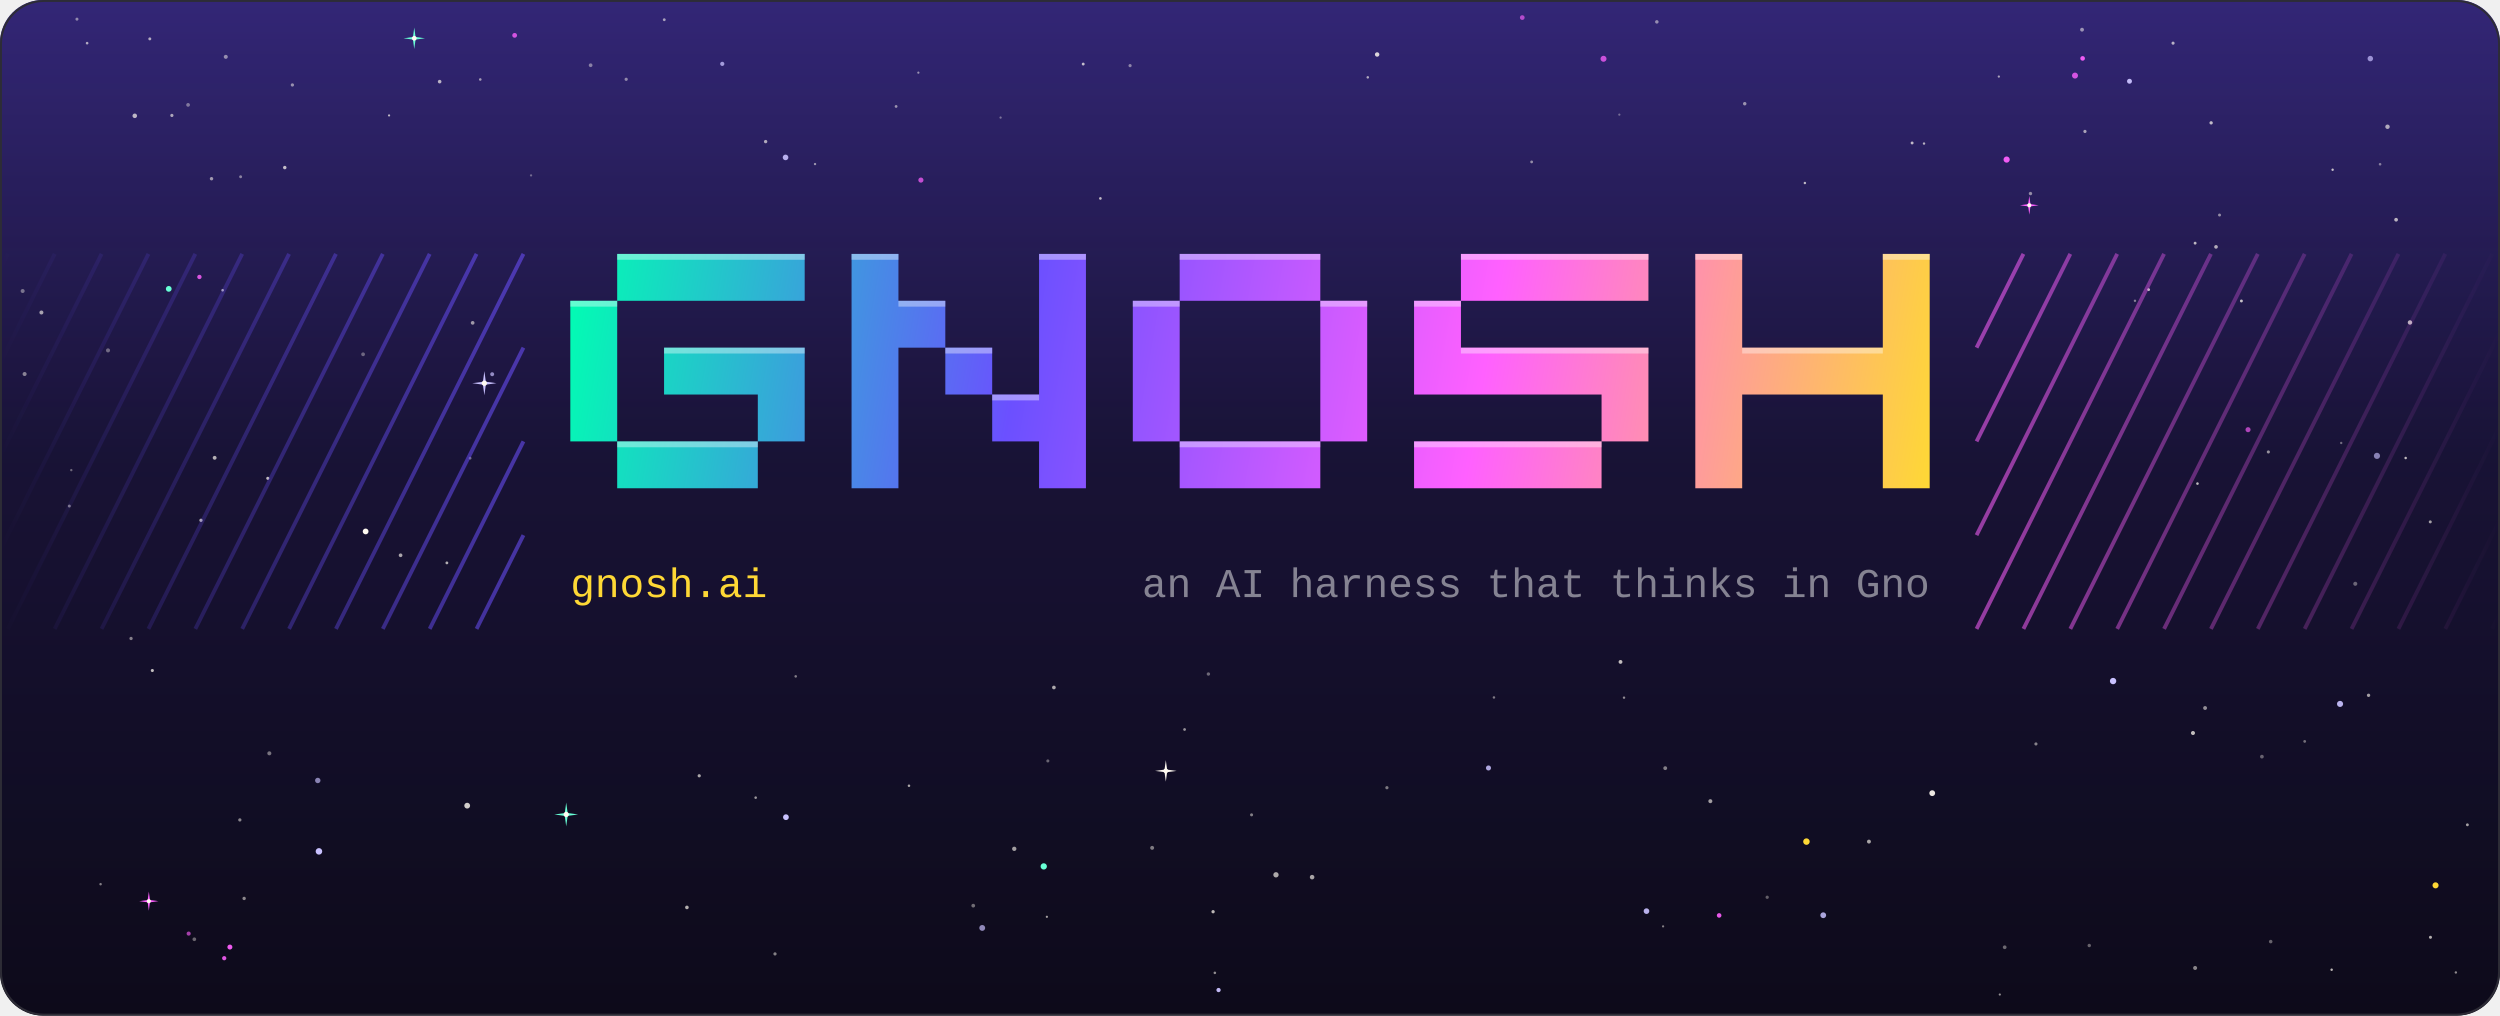
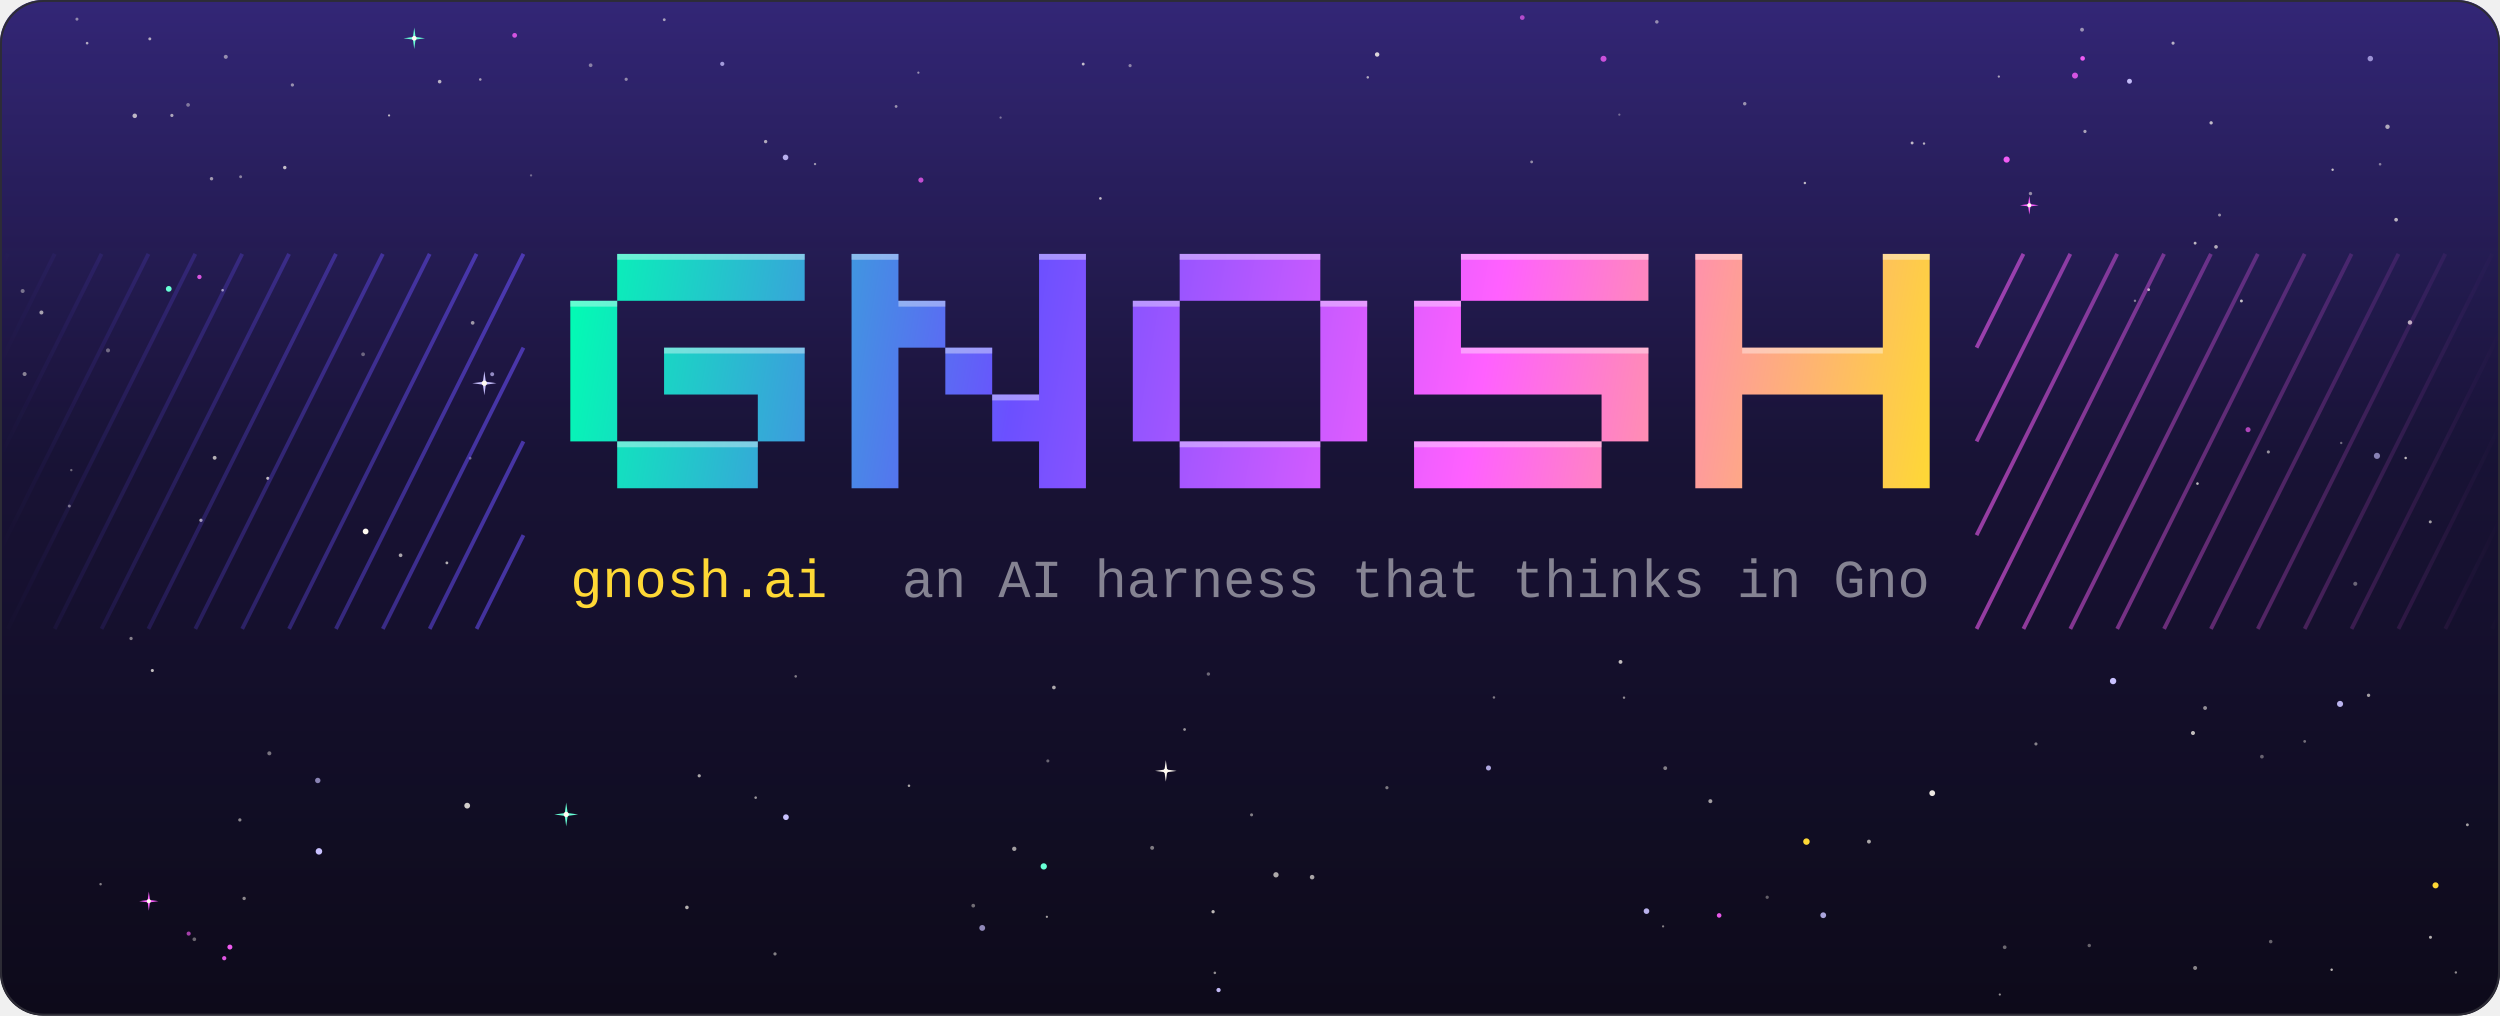
<svg xmlns="http://www.w3.org/2000/svg" viewBox="0 0 1280 520" width="1280" height="520" role="img" aria-label="Gnosh, an AI harness that thinks in Gno">
  <style>
@keyframes tw{0%,100%{opacity:.15}50%{opacity:1}}
.tw{animation:tw 4s ease-in-out infinite}
@media (prefers-reduced-motion:reduce){.tw{animation:none}}
</style>
  <defs>
    <linearGradient id="sky" x1="0" y1="0" x2="0" y2="1">
      <stop offset="0" stop-color="#6B50FF" stop-opacity=".40" />
      <stop offset=".45" stop-color="#6B50FF" stop-opacity=".12" />
      <stop offset="1" stop-color="#6B50FF" stop-opacity="0" />
    </linearGradient>
    <linearGradient id="word" gradientUnits="userSpaceOnUse" x1="292" y1="130" x2="988" y2="250">
      <stop offset="0" stop-color="#00FFB2" />
      <stop offset="0.333" stop-color="#6B50FF" />
      <stop offset="0.667" stop-color="#FF60FF" />
      <stop offset="1" stop-color="#FED835" />
    </linearGradient>
    <linearGradient id="field" gradientUnits="userSpaceOnUse" x1="0" y1="0" x2="1280" y2="0">
      <stop offset="0" stop-color="#6B50FF" stop-opacity="0" />
      <stop offset=".2" stop-color="#6B50FF" stop-opacity=".55" />
      <stop offset=".8" stop-color="#FF60FF" stop-opacity=".55" />
      <stop offset="1" stop-color="#FF60FF" stop-opacity="0" />
    </linearGradient>
    <clipPath id="frame">
      <rect width="1280" height="520" rx="22" />
    </clipPath>
  </defs>
  <g clip-path="url(#frame)">
    <rect width="1280" height="520" fill="#0D0A1A" />
    <rect width="1280" height="520" fill="url(#sky)" />
    <circle cx="417.3" cy="84.0" r="0.59" fill="#FFFAF1" opacity="0.56" />
    <circle cx="470.2" cy="37.2" r="0.57" fill="#FFFAF1" opacity="0.52" />
    <circle cx="96.3" cy="53.7" r="0.96" fill="#FFFAF1" opacity="0.40" />
    <circle cx="1205.9" cy="298.9" r="1.04" fill="#FFFAF1" opacity="0.37" />
    <circle cx="1093.1" cy="154.0" r="0.61" fill="#FFFAF1" opacity="0.47" />
    <circle cx="1039.6" cy="99.1" r="0.87" fill="#FFFAF1" opacity="0.50" />
    <circle cx="700.3" cy="39.6" r="0.65" fill="#FFFAF1" opacity="0.62" />
    <circle cx="386.9" cy="408.4" r="0.67" fill="#FFFAF1" opacity="0.58" class="tw" style="animation-delay:-2.48s;animation-duration:4.5s" />
    <circle cx="671.8" cy="449.1" r="1.17" fill="#FFFAF1" opacity="0.64" />
    <circle cx="536.5" cy="389.6" r="0.79" fill="#FFFAF1" opacity="0.37" />
    <circle cx="852.6" cy="393.3" r="0.99" fill="#FFFAF1" opacity="0.48" />
    <circle cx="1069.7" cy="484.1" r="0.88" fill="#FFFAF1" opacity="0.37" />
    <circle cx="1263.3" cy="422.3" r="0.74" fill="#FFFAF1" opacity="0.62" class="tw" style="animation-delay:-1.89s;animation-duration:3.3s" />
    <circle cx="36.5" cy="240.7" r="0.61" fill="#FFFAF1" opacity="0.37" class="tw" style="animation-delay:-1.72s;animation-duration:3.3s" />
    <circle cx="979.0" cy="73.2" r="0.75" fill="#FFFAF1" opacity="0.70" />
    <circle cx="109.9" cy="234.4" r="0.99" fill="#FFFAF1" opacity="0.68" />
    <circle cx="1100.1" cy="148.3" r="0.73" fill="#FFFAF1" opacity="0.70" class="tw" style="animation-delay:-2.55s;animation-duration:3.2s" />
    <circle cx="1218.6" cy="84.1" r="0.67" fill="#FFFAF1" opacity="0.44" />
    <circle cx="340.1" cy="10.1" r="0.73" fill="#FFFAF1" opacity="0.58" />
    <circle cx="1212.7" cy="356.0" r="0.86" fill="#FFFAF1" opacity="0.62" />
    <g class="tw" style="animation-delay:-2.02s" transform="translate(76.2 461.4)">
      <path d="M0 -4.9L0.59 -0.59L4.9 0L0.59 0.59L0 4.9L-0.59 0.59L-4.9 0L-0.59 -0.59z" fill="#FF60FF" />
      <circle r="1.07" fill="#FFFAF1" />
    </g>
    <circle cx="512.3" cy="60.2" r="0.58" fill="#FFFAF1" opacity="0.38" />
    <circle cx="271.9" cy="89.8" r="0.58" fill="#FFFAF1" opacity="0.35" />
    <circle cx="199.2" cy="59.1" r="0.56" fill="#FFFAF1" opacity="0.70" class="tw" style="animation-delay:-3.43s;animation-duration:6.0s" />
    <circle cx="784.2" cy="82.9" r="0.72" fill="#FFFAF1" opacity="0.50" />
    <circle cx="163.3" cy="435.9" r="1.68" fill="#C9C1FF" opacity="1.00" />
    <circle cx="402.2" cy="80.6" r="1.44" fill="#C9C1FF" opacity="0.89" />
    <g class="tw" style="animation-delay:-3.83s" transform="translate(212.1 19.6)">
      <path d="M0 -5.5L0.66 -0.66L5.5 0L0.66 0.66L0 5.5L-0.66 0.66L-5.5 0L-0.66 -0.66z" fill="#68FFD6" />
      <circle r="1.21" fill="#FFFAF1" />
    </g>
    <circle cx="880.2" cy="468.7" r="1.18" fill="#FF60FF" opacity="0.90" />
    <circle cx="471.5" cy="92.2" r="1.32" fill="#FF60FF" opacity="0.72" class="tw" style="animation-delay:-3.15s;animation-duration:5.8s" />
    <g class="tw" style="animation-delay:-1.40s" transform="translate(289.9 417.0)">
      <path d="M0 -6.1L0.73 -0.73L6.1 0L0.73 0.73L0 6.1L-0.73 0.73L-6.1 0L-0.73 -0.73z" fill="#68FFD6" />
      <circle r="1.35" fill="#FFFAF1" />
    </g>
    <circle cx="1042.4" cy="380.9" r="0.81" fill="#FFFAF1" opacity="0.49" />
    <circle cx="44.6" cy="22.1" r="0.68" fill="#FFFAF1" opacity="0.63" class="tw" style="animation-delay:-3.59s;animation-duration:3.8s" />
    <circle cx="1217.0" cy="233.4" r="1.59" fill="#C9C1FF" opacity="0.63" class="tw" style="animation-delay:-2.01s;animation-duration:5.8s" />
    <circle cx="137.1" cy="244.9" r="0.79" fill="#FFFAF1" opacity="0.74" />
    <circle cx="779.4" cy="9.0" r="1.21" fill="#FF60FF" opacity="0.63" />
    <circle cx="843.0" cy="466.5" r="1.45" fill="#C9C1FF" opacity="0.91" />
    <circle cx="117.7" cy="484.9" r="1.28" fill="#FF60FF" opacity="0.93" />
    <circle cx="924.1" cy="93.7" r="0.63" fill="#FFFAF1" opacity="0.71" class="tw" style="animation-delay:-0.73s;animation-duration:3.5s" />
    <circle cx="1027.4" cy="81.7" r="1.59" fill="#FF60FF" opacity="0.93" />
    <circle cx="205.1" cy="284.3" r="0.95" fill="#FFFAF1" opacity="0.64" />
    <circle cx="137.9" cy="385.7" r="1.04" fill="#FFFAF1" opacity="0.43" class="tw" style="animation-delay:-3.14s;animation-duration:3.3s" />
    <circle cx="1112.6" cy="22.1" r="0.80" fill="#FFFAF1" opacity="0.66" />
    <circle cx="1062.4" cy="38.7" r="1.54" fill="#FF60FF" opacity="0.80" />
    <circle cx="1151.0" cy="220.0" r="1.30" fill="#FF60FF" opacity="0.65" />
    <circle cx="653.3" cy="447.9" r="1.37" fill="#FFFAF1" opacity="0.66" />
    <circle cx="606.5" cy="373.5" r="0.71" fill="#FFFAF1" opacity="0.56" />
    <circle cx="710.1" cy="403.3" r="0.83" fill="#FFFAF1" opacity="0.45" />
    <circle cx="358.0" cy="397.2" r="0.83" fill="#FFFAF1" opacity="0.65" class="tw" style="animation-delay:-3.97s;animation-duration:4.9s" />
    <circle cx="1161.4" cy="231.4" r="0.80" fill="#FFFAF1" opacity="0.55" />
    <circle cx="1198.1" cy="360.4" r="1.57" fill="#C9C1FF" opacity="0.92" />
    <circle cx="1136.4" cy="110.1" r="0.76" fill="#FFFAF1" opacity="0.51" />
    <circle cx="407.4" cy="346.3" r="0.66" fill="#FFFAF1" opacity="0.47" />
    <circle cx="162.7" cy="399.6" r="1.39" fill="#C9C1FF" opacity="0.65" />
    <circle cx="1123.9" cy="495.6" r="1.03" fill="#FFFAF1" opacity="0.51" />
    <circle cx="623.9" cy="506.9" r="1.10" fill="#C9C1FF" opacity="0.95" />
    <circle cx="458.8" cy="54.5" r="0.72" fill="#FFFAF1" opacity="0.53" class="tw" style="animation-delay:-2.97s;animation-duration:3.1s" />
    <circle cx="1222.4" cy="64.9" r="1.14" fill="#FFFAF1" opacity="0.63" />
    <circle cx="351.7" cy="464.6" r="0.93" fill="#FFFAF1" opacity="0.68" />
    <circle cx="1081.9" cy="348.7" r="1.64" fill="#C9C1FF" opacity="1.00" />
    <circle cx="893.3" cy="53.1" r="0.89" fill="#FFFAF1" opacity="0.52" />
    <circle cx="99.5" cy="480.9" r="0.95" fill="#FFFAF1" opacity="0.38" />
    <circle cx="1090.3" cy="41.6" r="1.27" fill="#C9C1FF" opacity="0.95" />
    <circle cx="536.0" cy="469.4" r="0.57" fill="#FFFAF1" opacity="0.63" class="tw" style="animation-delay:-0.14s;animation-duration:3.4s" />
    <circle cx="1193.8" cy="496.5" r="0.64" fill="#FFFAF1" opacity="0.72" />
    <circle cx="1023.9" cy="509.2" r="0.56" fill="#FFFAF1" opacity="0.55" />
    <circle cx="1244.3" cy="267.2" r="0.77" fill="#FFFAF1" opacity="0.61" />
    <circle cx="829.7" cy="338.9" r="0.99" fill="#FFFAF1" opacity="0.74" />
    <circle cx="1122.8" cy="375.3" r="1.04" fill="#FFFAF1" opacity="0.74" class="tw" style="animation-delay:-0.91s;animation-duration:5.0s" />
    <circle cx="1066.0" cy="15.2" r="0.99" fill="#FFFAF1" opacity="0.52" class="tw" style="animation-delay:-0.01s;animation-duration:4.1s" />
    <circle cx="78.0" cy="343.3" r="0.80" fill="#FFFAF1" opacity="0.74" class="tw" style="animation-delay:-1.43s;animation-duration:3.7s" />
    <circle cx="764.9" cy="357.1" r="0.64" fill="#FFFAF1" opacity="0.46" />
    <circle cx="12.6" cy="191.5" r="1.04" fill="#FFFAF1" opacity="0.48" />
    <circle cx="51.5" cy="452.7" r="0.64" fill="#FFFAF1" opacity="0.48" />
    <circle cx="114.0" cy="148.6" r="0.67" fill="#FFFAF1" opacity="0.66" />
    <circle cx="122.8" cy="419.8" r="0.84" fill="#FFFAF1" opacity="0.51" />
    <circle cx="114.8" cy="490.6" r="1.09" fill="#FF60FF" opacity="0.87" class="tw" style="animation-delay:-3.75s;animation-duration:3.7s" />
    <circle cx="762.1" cy="393.2" r="1.30" fill="#C9C1FF" opacity="0.85" class="tw" style="animation-delay:-0.38s;animation-duration:4.9s" />
    <circle cx="821.0" cy="30.1" r="1.54" fill="#FF60FF" opacity="0.75" />
    <circle cx="1158.1" cy="387.4" r="0.96" fill="#FFFAF1" opacity="0.36" />
    <circle cx="875.7" cy="410.2" r="1.03" fill="#FFFAF1" opacity="0.61" />
    <circle cx="115.6" cy="29.1" r="1.03" fill="#FFFAF1" opacity="0.50" class="tw" style="animation-delay:-2.58s;animation-duration:4.7s" />
    <circle cx="578.6" cy="33.6" r="0.82" fill="#FFFAF1" opacity="0.45" />
    <circle cx="96.6" cy="478.0" r="1.06" fill="#FF60FF" opacity="0.62" />
    <circle cx="102.1" cy="141.8" r="1.12" fill="#FF60FF" opacity="0.83" />
    <circle cx="589.9" cy="434.1" r="1.01" fill="#FFFAF1" opacity="0.46" />
    <circle cx="67.1" cy="326.9" r="0.85" fill="#FFFAF1" opacity="0.48" />
    <circle cx="831.5" cy="357.2" r="0.62" fill="#FFFAF1" opacity="0.54" />
    <circle cx="622.0" cy="498.1" r="0.66" fill="#FFFAF1" opacity="0.55" />
    <g class="tw" style="animation-delay:-2.13s" transform="translate(596.9 394.7)">
      <path d="M0 -5.5L0.66 -0.66L5.5 0L0.66 0.66L0 5.5L-0.66 0.66L-5.5 0L-0.66 -0.66z" fill="#FFFAF1" />
      <circle r="1.22" fill="#FFFAF1" />
    </g>
    <circle cx="1244.4" cy="479.9" r="0.78" fill="#FFFAF1" opacity="0.68" />
    <circle cx="1231.7" cy="234.5" r="0.65" fill="#FFFAF1" opacity="0.73" />
    <circle cx="187.2" cy="272.1" r="1.48" fill="#FFFAF1" opacity="1.00" class="tw" style="animation-delay:-3.12s;animation-duration:3.0s" />
    <circle cx="1129.0" cy="362.5" r="1.00" fill="#FFFAF1" opacity="0.54" />
    <circle cx="39.4" cy="9.8" r="0.78" fill="#FFFAF1" opacity="0.47" />
    <circle cx="185.9" cy="181.4" r="0.97" fill="#FFFAF1" opacity="0.35" class="tw" style="animation-delay:-0.80s;animation-duration:4.8s" />
    <circle cx="956.9" cy="430.9" r="1.01" fill="#FFFAF1" opacity="0.64" />
    <circle cx="1147.6" cy="154.1" r="0.75" fill="#FFFAF1" opacity="0.75" />
    <circle cx="69.0" cy="59.3" r="1.17" fill="#FFFAF1" opacity="0.69" />
    <g class="tw" style="animation-delay:-1.24s" transform="translate(248.0 196.2)">
      <path d="M0 -6.2L0.74 -0.74L6.2 0L0.74 0.74L0 6.2L-0.74 0.74L-6.2 0L-0.74 -0.74z" fill="#C9C1FF" />
      <circle r="1.36" fill="#FFFAF1" />
    </g>
    <circle cx="1162.6" cy="482.1" r="0.91" fill="#FFFAF1" opacity="0.37" />
    <circle cx="369.8" cy="32.7" r="1.08" fill="#C9C1FF" opacity="0.75" class="tw" style="animation-delay:-3.56s;animation-duration:5.3s" />
    <circle cx="618.7" cy="345.1" r="0.87" fill="#FFFAF1" opacity="0.38" />
    <circle cx="640.8" cy="417.2" r="0.78" fill="#FFFAF1" opacity="0.48" class="tw" style="animation-delay:-3.38s;animation-duration:5.2s" />
    <circle cx="228.8" cy="288.2" r="0.73" fill="#FFFAF1" opacity="0.67" />
    <circle cx="263.5" cy="18.1" r="1.23" fill="#FF60FF" opacity="0.78" />
    <circle cx="86.4" cy="147.9" r="1.48" fill="#68FFD6" opacity="1.00" />
    <circle cx="125.0" cy="460.0" r="0.87" fill="#FFFAF1" opacity="0.52" />
    <circle cx="402.4" cy="418.4" r="1.48" fill="#C9C1FF" opacity="1.00" class="tw" style="animation-delay:-0.93s;animation-duration:3.1s" />
    <circle cx="904.8" cy="459.4" r="0.84" fill="#FFFAF1" opacity="0.35" />
    <circle cx="502.9" cy="475.1" r="1.51" fill="#C9C1FF" opacity="0.69" />
    <circle cx="145.8" cy="85.8" r="0.89" fill="#FFFAF1" opacity="0.73" />
    <circle cx="705.1" cy="27.9" r="1.14" fill="#FFFAF1" opacity="0.83" />
    <circle cx="392.0" cy="72.5" r="0.87" fill="#FFFAF1" opacity="0.63" />
    <circle cx="149.7" cy="43.5" r="0.84" fill="#FFFAF1" opacity="0.51" />
    <circle cx="21.2" cy="160.0" r="1.03" fill="#FFFAF1" opacity="0.61" />
    <circle cx="1125.1" cy="247.6" r="0.67" fill="#FFFAF1" opacity="0.73" />
    <circle cx="35.5" cy="259.1" r="0.76" fill="#FFFAF1" opacity="0.45" />
    <circle cx="851.5" cy="474.3" r="0.57" fill="#FFFAF1" opacity="0.49" />
    <circle cx="539.6" cy="352.0" r="0.95" fill="#FFFAF1" opacity="0.65" />
    <circle cx="1233.9" cy="165.1" r="1.14" fill="#FFFAF1" opacity="0.69" />
    <circle cx="1132.1" cy="62.9" r="0.86" fill="#FFFAF1" opacity="0.71" />
    <circle cx="621.1" cy="466.8" r="0.85" fill="#FFFAF1" opacity="0.72" />
    <circle cx="76.7" cy="19.9" r="0.76" fill="#FFFAF1" opacity="0.63" class="tw" style="animation-delay:-1.04s;animation-duration:3.7s" />
    <circle cx="240.7" cy="234.6" r="0.71" fill="#FFFAF1" opacity="0.40" />
    <circle cx="108.3" cy="91.5" r="0.88" fill="#FFFAF1" opacity="0.56" />
    <circle cx="924.9" cy="430.9" r="1.67" fill="#FED835" opacity="1.00" />
    <circle cx="11.6" cy="149.0" r="1.03" fill="#FFFAF1" opacity="0.40" />
    <circle cx="1226.8" cy="112.5" r="0.96" fill="#FFFAF1" opacity="0.68" />
    <circle cx="554.6" cy="32.8" r="0.74" fill="#FFFAF1" opacity="0.72" />
    <circle cx="252.0" cy="191.6" r="1.02" fill="#C9C1FF" opacity="0.69" />
    <circle cx="1023.4" cy="39.2" r="0.58" fill="#FFFAF1" opacity="0.59" />
    <circle cx="1213.6" cy="30.0" r="1.41" fill="#C9C1FF" opacity="0.70" />
    <circle cx="1026.4" cy="485.0" r="0.96" fill="#FFFAF1" opacity="0.39" />
    <circle cx="989.3" cy="406.1" r="1.49" fill="#FFFAF1" opacity="0.92" />
    <circle cx="239.2" cy="412.5" r="1.49" fill="#FFFAF1" opacity="0.81" />
    <circle cx="465.4" cy="402.3" r="0.65" fill="#FFFAF1" opacity="0.65" />
    <circle cx="320.6" cy="40.6" r="0.83" fill="#FFFAF1" opacity="0.48" />
    <circle cx="1247.0" cy="453.3" r="1.56" fill="#FED835" opacity="1.00" />
    <circle cx="1257.4" cy="497.9" r="0.62" fill="#FFFAF1" opacity="0.53" />
    <circle cx="1134.6" cy="126.4" r="0.94" fill="#FFFAF1" opacity="0.65" />
    <circle cx="563.4" cy="101.6" r="0.69" fill="#FFFAF1" opacity="0.71" />
    <circle cx="245.9" cy="40.7" r="0.67" fill="#FFFAF1" opacity="0.56" />
    <circle cx="829.1" cy="58.7" r="0.57" fill="#FFFAF1" opacity="0.35" />
    <circle cx="1123.9" cy="124.5" r="0.74" fill="#FFFAF1" opacity="0.70" class="tw" style="animation-delay:-3.64s;animation-duration:3.4s" />
    <circle cx="302.4" cy="33.4" r="0.96" fill="#FFFAF1" opacity="0.43" class="tw" style="animation-delay:-0.43s;animation-duration:5.8s" />
    <circle cx="102.9" cy="266.4" r="0.85" fill="#FFFAF1" opacity="0.66" />
    <circle cx="848.3" cy="11.2" r="0.90" fill="#FFFAF1" opacity="0.49" class="tw" style="animation-delay:-0.11s;animation-duration:3.1s" />
    <circle cx="55.3" cy="179.4" r="1.05" fill="#FFFAF1" opacity="0.37" />
    <circle cx="933.5" cy="468.6" r="1.49" fill="#C9C1FF" opacity="0.84" />
    <circle cx="242.0" cy="165.3" r="0.95" fill="#FFFAF1" opacity="0.57" />
    <circle cx="88.0" cy="59.1" r="0.83" fill="#FFFAF1" opacity="0.61" />
    <circle cx="123.2" cy="90.5" r="0.75" fill="#FFFAF1" opacity="0.46" class="tw" style="animation-delay:-2.36s;animation-duration:4.1s" />
    <circle cx="396.8" cy="488.4" r="0.83" fill="#FFFAF1" opacity="0.49" />
    <circle cx="534.4" cy="443.6" r="1.62" fill="#68FFD6" opacity="1.00" />
    <circle cx="1198.7" cy="226.8" r="0.61" fill="#FFFAF1" opacity="0.39" class="tw" style="animation-delay:-3.47s;animation-duration:5.7s" />
    <circle cx="985.1" cy="73.5" r="0.62" fill="#FFFAF1" opacity="0.67" />
    <circle cx="1180.0" cy="379.6" r="0.72" fill="#FFFAF1" opacity="0.41" class="tw" style="animation-delay:-0.82s;animation-duration:3.3s" />
    <circle cx="225.1" cy="41.8" r="0.93" fill="#FFFAF1" opacity="0.67" class="tw" style="animation-delay:-3.39s;animation-duration:5.4s" />
    <circle cx="1066.3" cy="29.9" r="1.19" fill="#FF60FF" opacity="0.92" />
    <circle cx="498.3" cy="463.7" r="0.96" fill="#FFFAF1" opacity="0.41" />
    <circle cx="519.3" cy="434.6" r="1.11" fill="#FFFAF1" opacity="0.61" />
    <circle cx="1194.3" cy="86.9" r="0.62" fill="#FFFAF1" opacity="0.74" />
    <g class="tw" style="animation-delay:-0.39s" transform="translate(1039.0 105.1)">
      <path d="M0 -4.8L0.58 -0.58L4.8 0L0.58 0.58L0 4.8L-0.58 0.58L-4.8 0L-0.58 -0.58z" fill="#FF60FF" />
      <circle r="1.06" fill="#FFFAF1" />
    </g>
    <circle cx="1067.5" cy="67.3" r="0.83" fill="#FFFAF1" opacity="0.60" />
    <path d="M-68 178L-44 130M-44 178L-20 130M-20 178L4 130M4 178L28 130M28 178L52 130M52 178L76 130M76 178L100 130M100 178L124 130M124 178L148 130M148 178L172 130M172 178L196 130M196 178L220 130M220 178L244 130M244 178L268 130M-68 226L-44 178M-44 226L-20 178M-20 226L4 178M4 226L28 178M28 226L52 178M52 226L76 178M76 226L100 178M100 226L124 178M124 226L148 178M148 226L172 178M172 226L196 178M196 226L220 178M220 226L244 178M244 226L268 178M-68 274L-44 226M-44 274L-20 226M-20 274L4 226M4 274L28 226M28 274L52 226M52 274L76 226M76 274L100 226M100 274L124 226M124 274L148 226M148 274L172 226M172 274L196 226M196 274L220 226M220 274L244 226M244 274L268 226M-68 322L-44 274M-44 322L-20 274M-20 322L4 274M4 322L28 274M28 322L52 274M52 322L76 274M76 322L100 274M100 322L124 274M124 322L148 274M148 322L172 274M172 322L196 274M196 322L220 274M220 322L244 274M244 322L268 274M1012 178L1036 130M1036 178L1060 130M1060 178L1084 130M1084 178L1108 130M1108 178L1132 130M1132 178L1156 130M1156 178L1180 130M1180 178L1204 130M1204 178L1228 130M1228 178L1252 130M1252 178L1276 130M1276 178L1300 130M1012 226L1036 178M1036 226L1060 178M1060 226L1084 178M1084 226L1108 178M1108 226L1132 178M1132 226L1156 178M1156 226L1180 178M1180 226L1204 178M1204 226L1228 178M1228 226L1252 178M1252 226L1276 178M1276 226L1300 178M1012 274L1036 226M1036 274L1060 226M1060 274L1084 226M1084 274L1108 226M1108 274L1132 226M1132 274L1156 226M1156 274L1180 226M1180 274L1204 226M1204 274L1228 226M1228 274L1252 226M1252 274L1276 226M1276 274L1300 226M1012 322L1036 274M1036 322L1060 274M1060 322L1084 274M1084 322L1108 274M1108 322L1132 274M1132 322L1156 274M1156 322L1180 274M1180 322L1204 274M1204 322L1228 274M1228 322L1252 274M1252 322L1276 274M1276 322L1300 274" stroke="url(#field)" stroke-width="2" fill="none" />
-     <text x="292" y="305.7" font-family="SFMono-Regular,Menlo,Consolas,'Liberation Mono','DejaVu Sans Mono',monospace" font-size="21" fill="#FED835">gnosh.ai</text>
-     <text x="988" y="305.7" text-anchor="end" font-family="SFMono-Regular,Menlo,Consolas,'Liberation Mono','DejaVu Sans Mono',monospace" font-size="21" fill="#858392">an AI harness that thinks in Gno</text>
+     <text x="292" y="305.7" font-family="SFMono-Regular,Menlo,Consolas,'Liberation Mono','DejaVu Sans Mono',monospace" font-size="27.4" fill="#FED835">gnosh.ai</text>
+     <text x="988" y="305.7" text-anchor="end" font-family="SFMono-Regular,Menlo,Consolas,'Liberation Mono','DejaVu Sans Mono',monospace" font-size="27.4" fill="#858392">an AI harness that thinks in Gno</text>
    <path d="M316 130h96v24h-96zM436 130h24v24h-24zM532 130h24v24h-24zM604 130h72v24h-72zM748 130h96v24h-96zM868 130h24v24h-24zM964 130h24v24h-24zM292 154h24v24h-24zM436 154h48v24h-48zM532 154h24v24h-24zM580 154h24v24h-24zM676 154h24v24h-24zM724 154h24v24h-24zM868 154h24v24h-24zM964 154h24v24h-24zM292 178h24v24h-24zM340 178h72v24h-72zM436 178h24v24h-24zM484 178h24v24h-24zM532 178h24v24h-24zM580 178h24v24h-24zM676 178h24v24h-24zM724 178h120v24h-120zM868 178h120v24h-120zM292 202h24v24h-24zM388 202h24v24h-24zM436 202h24v24h-24zM508 202h48v24h-48zM580 202h24v24h-24zM676 202h24v24h-24zM820 202h24v24h-24zM868 202h24v24h-24zM964 202h24v24h-24zM316 226h72v24h-72zM436 226h24v24h-24zM532 226h24v24h-24zM604 226h72v24h-72zM724 226h96v24h-96zM868 226h24v24h-24zM964 226h24v24h-24z" fill="url(#word)" />
    <path d="M316 130h96v3h-96zM436 130h24v3h-24zM532 130h24v3h-24zM604 130h72v3h-72zM748 130h96v3h-96zM868 130h24v3h-24zM964 130h24v3h-24zM292 154h24v3h-24zM460 154h24v3h-24zM580 154h24v3h-24zM676 154h24v3h-24zM724 154h24v3h-24zM340 178h72v3h-72zM484 178h24v3h-24zM748 178h96v3h-96zM892 178h72v3h-72zM508 202h24v3h-24zM316 226h72v3h-72zM604 226h72v3h-72zM724 226h96v3h-96z" fill="#fff" opacity=".38" />
  </g>
  <rect x=".5" y=".5" width="1279" height="519" rx="22" fill="none" stroke="#2D2C36" />
</svg>
